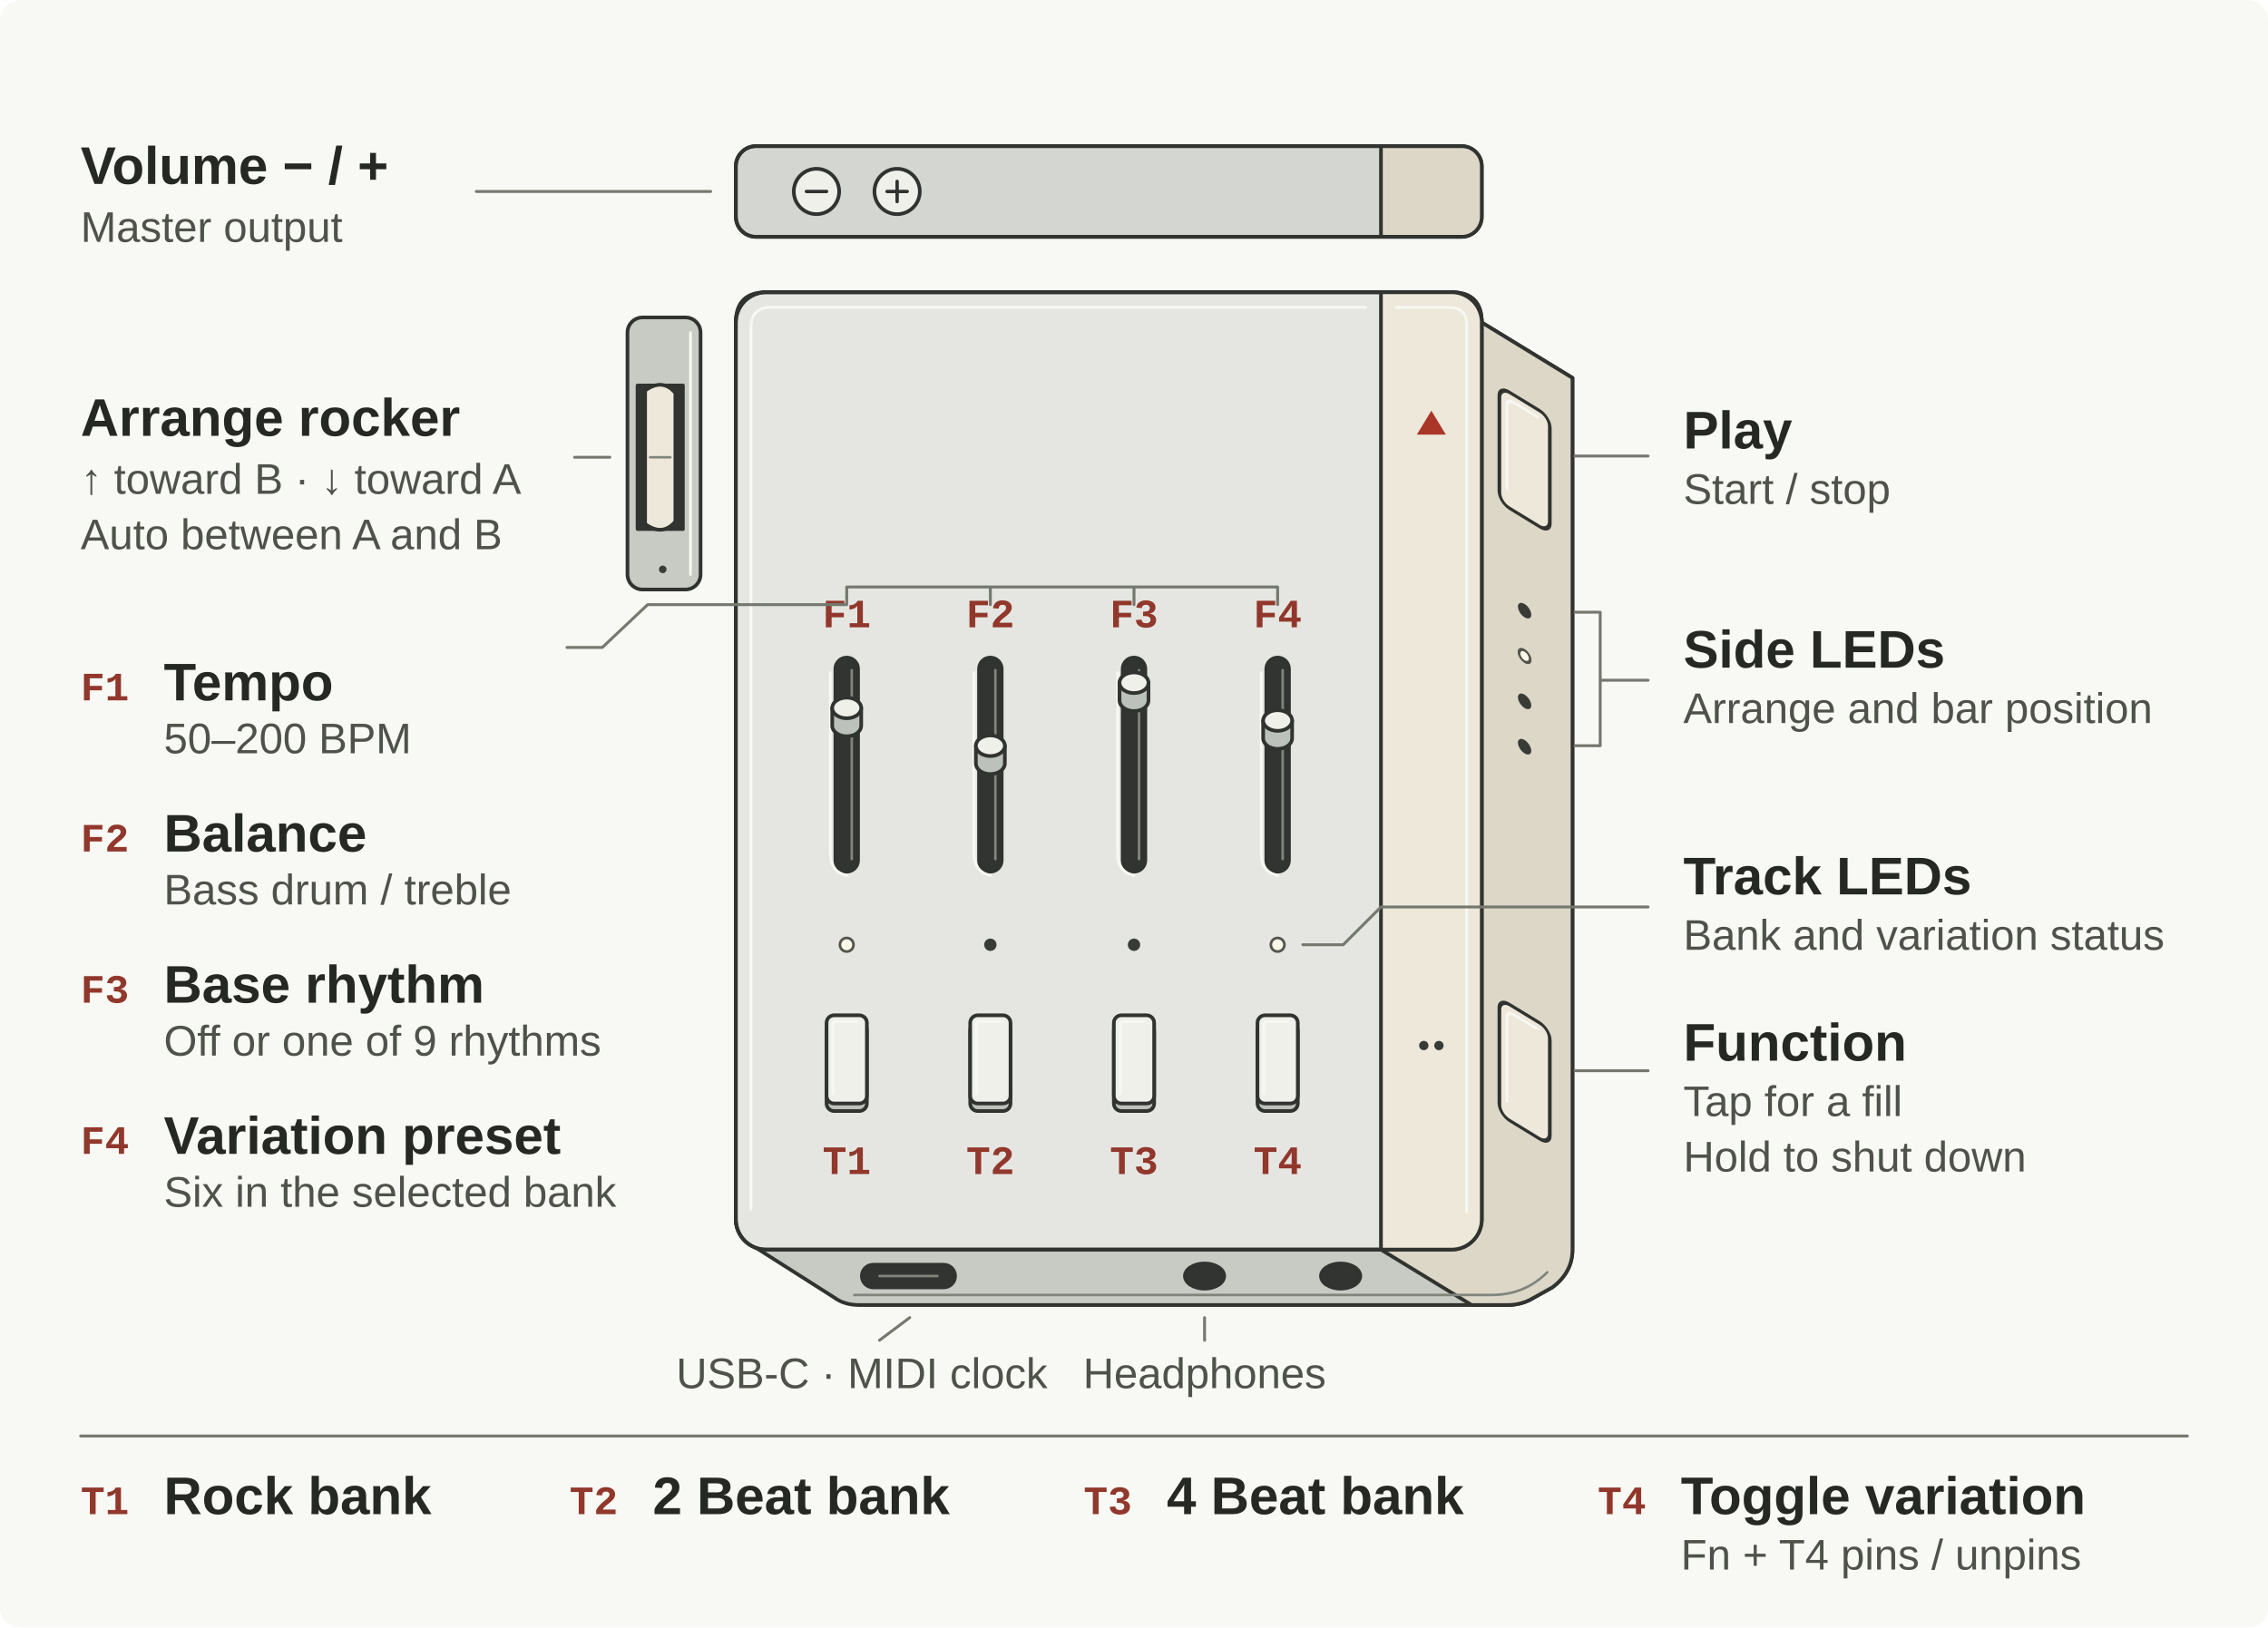
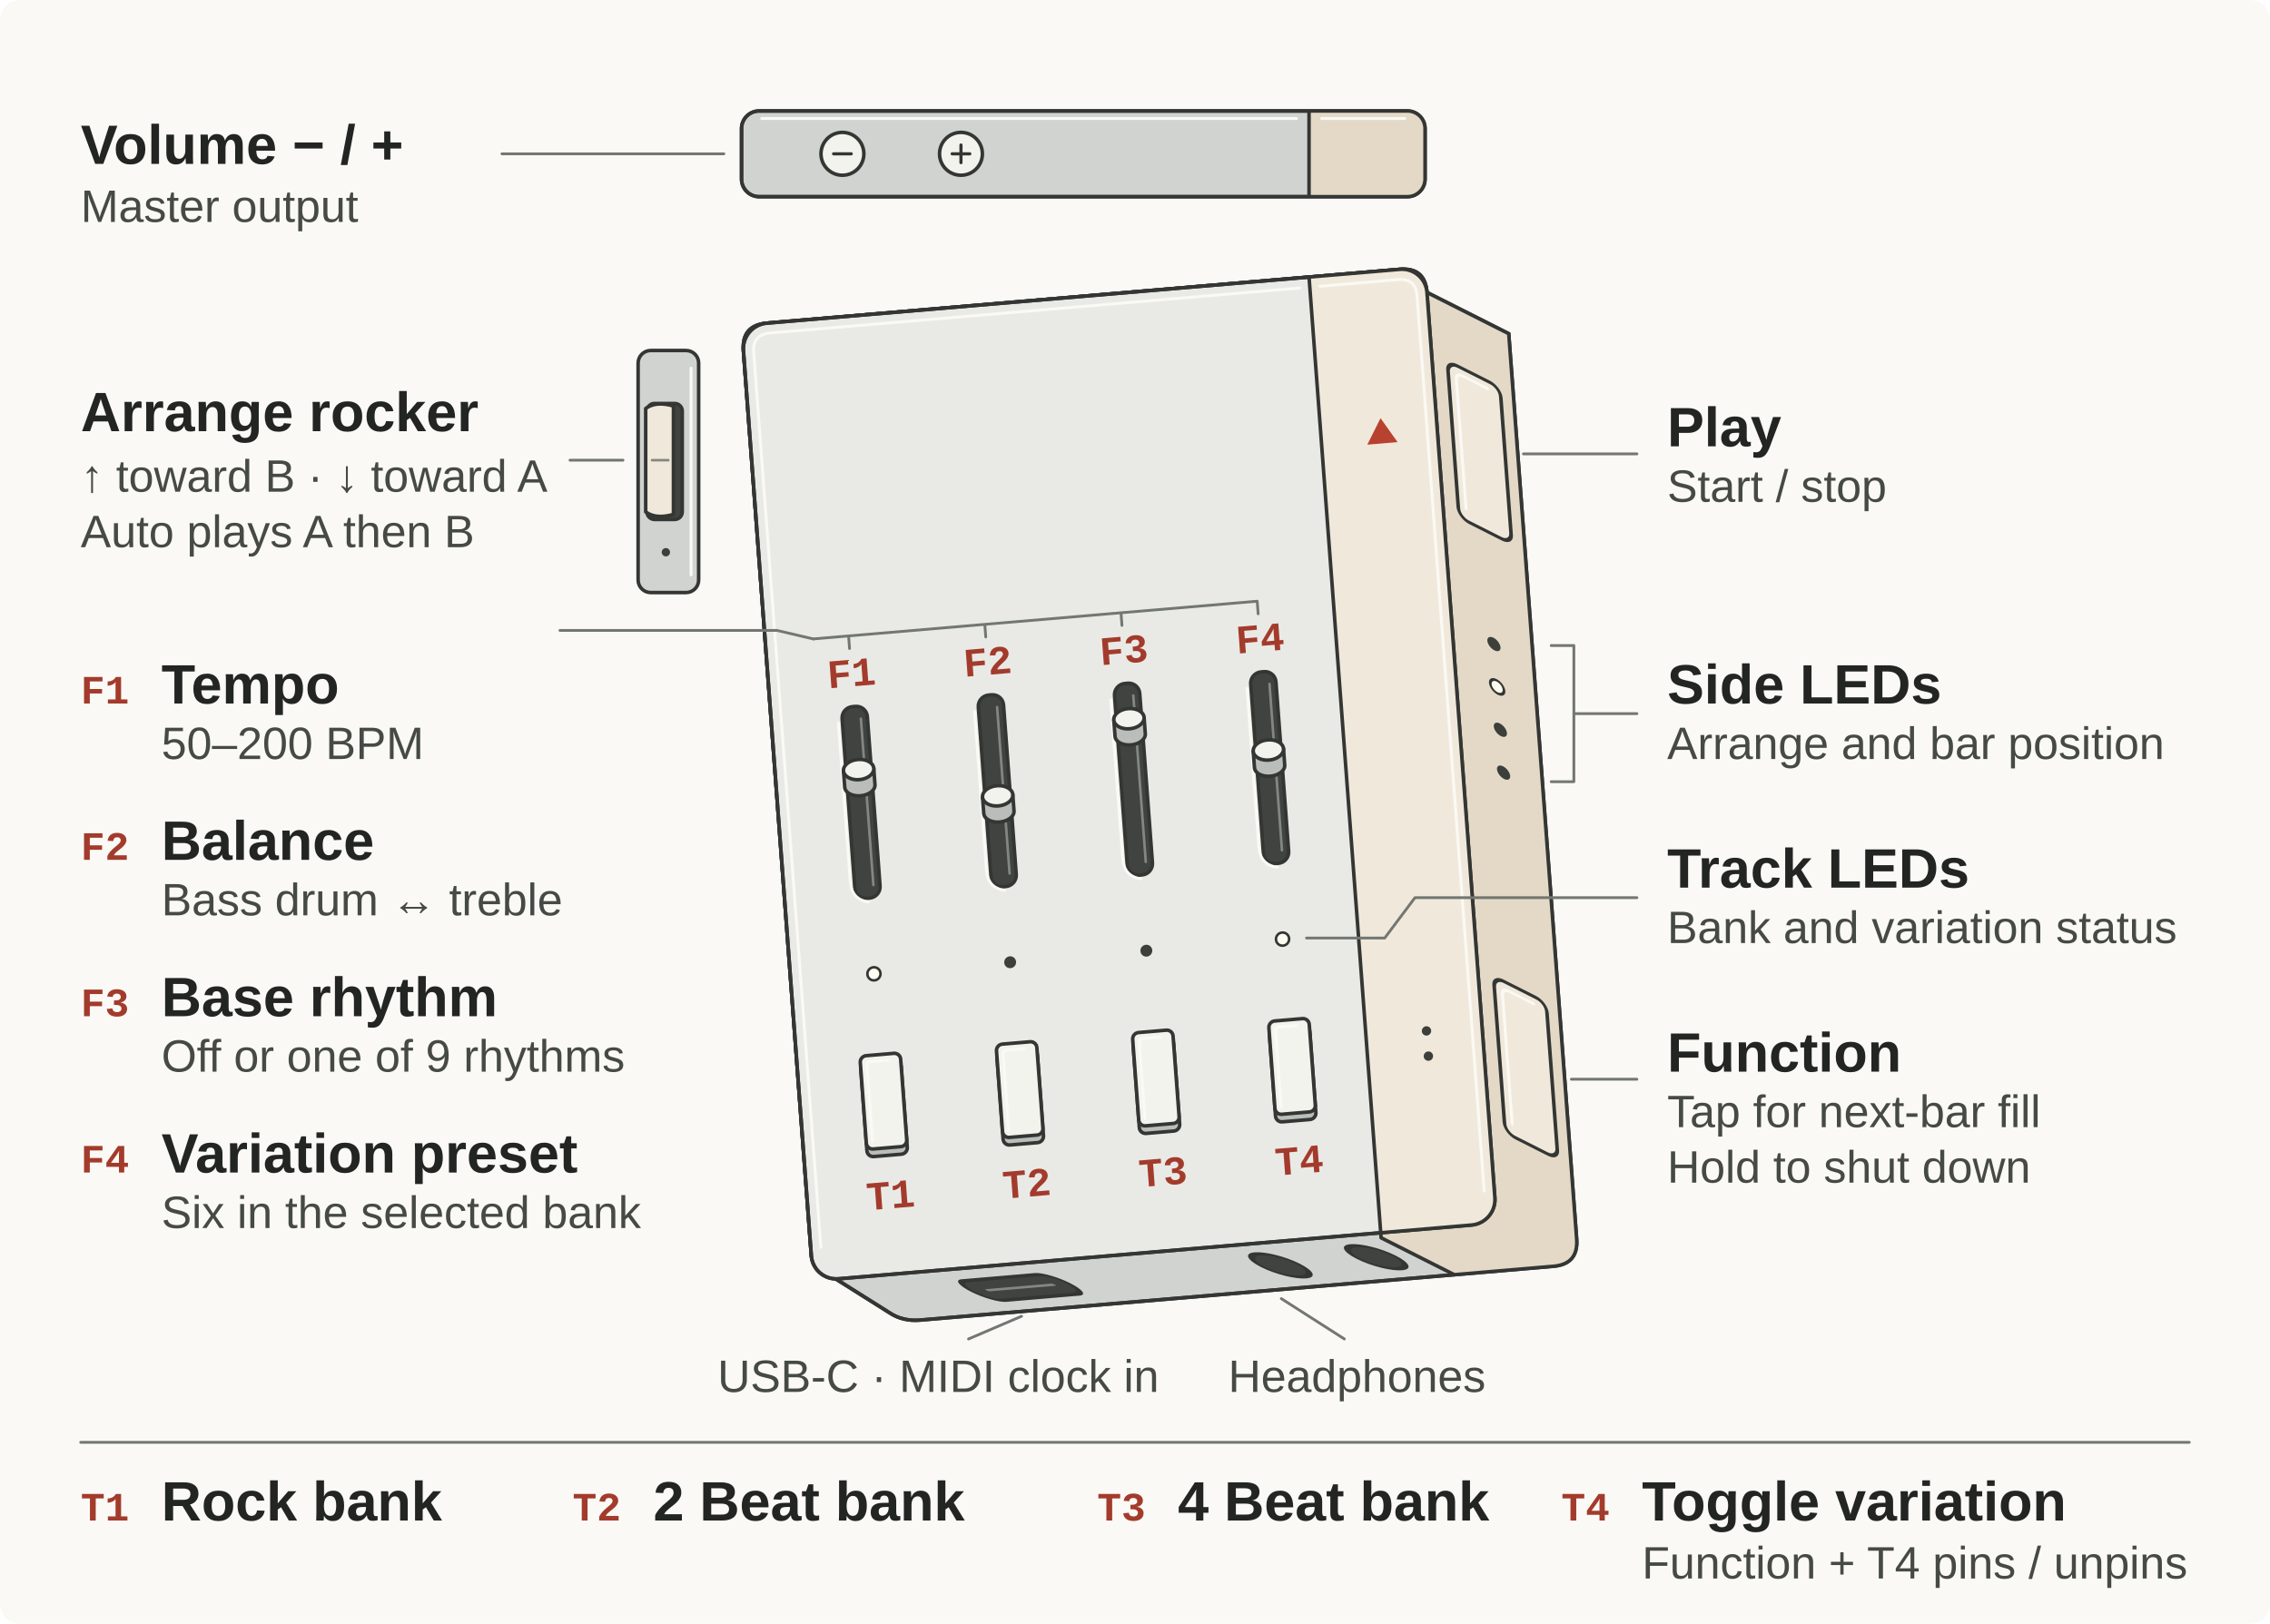
- <svg xmlns="http://www.w3.org/2000/svg" xmlns:xlink="http://www.w3.org/1999/xlink" width="900" height="646" viewBox="0 0 900 646" role="img" aria-labelledby="title description">
+ <svg xmlns="http://www.w3.org/2000/svg" xmlns:xlink="http://www.w3.org/1999/xlink" width="900" height="644" viewBox="0 0 900 644" role="img" aria-labelledby="title description">
  <style>
-     .metal, .rim, .back, .cap, .cap-edge, .key, .pin, .cutout {
-       stroke: #30332f;
-       stroke-width: 1.45;
+     .edge, .metal, .cap, .cap-side, .button, .button-base, .recess, .lit {
+       stroke: #343634;
+       stroke-width: 1.4;
      stroke-linecap: round;
      stroke-linejoin: round;
    }
-     .metal { fill: #e5e6e2; }
-     .rim { fill: #c8cbc4; }
-     .back { fill: #d4d6d1; }
-     .cap { fill: #ede8da; }
-     .cap-edge { fill: #ddd7c8; }
-     .key { fill: #f0f0eb; }
-     .pin { fill: #bcc1bb; }
-     .cutout { fill: #313430; }
-     .etch, .bevel, .leader {
+     .edge { fill: #d1d3d0; }
+     .metal { fill: #e9eae6; }
+     .cap { fill: #f0e9db; }
+     .cap-side { fill: #e3d9c6; }
+     .button { fill: #f3f3ee; }
+     .button-base { fill: #babdb9; }
+     .recess { fill: #40433f; }
+     .lit { fill: #fffcf1; stroke-width: 1; }
+     .detail, .highlight, .leader {
      fill: none;
      stroke-linecap: round;
      stroke-linejoin: round;
    }
-     .etch { stroke: #81857c; stroke-width: 1; }
-     .bevel { stroke: #f8f8f3; stroke-width: 1.1; }
-     .leader { stroke: #74786e; stroke-width: 1.15; }
-     .hole { fill: #383b36; }
-     .lit { fill: #fcf9e8; stroke: #53554d; stroke-width: 1.05; }
-     .play { fill: #aa3627; }
-     .label, .hint { font-family: "Instrument Sans", Arial, sans-serif; }
-     .label { fill: #252823; font-size: 21px; font-weight: 600; }
-     .hint { fill: #4e524a; font-size: 17px; }
-     .id {
-       fill: #91372b;
+     .detail { stroke: #848781; stroke-width: 1; }
+     .highlight { stroke: #faf9f4; stroke-width: 1.15; }
+     .leader { stroke: #737771; stroke-width: 1.1; }
+     .mark { fill: #3c3f3a; }
+     .play { fill: #b84230; }
+     .label, .hint { font-family: "Geist", Arial, sans-serif; }
+     .label { fill: #232522; font-size: 22px; font-weight: 600; }
+     .hint { fill: #464a44; font-size: 18px; }
+     .ref {
+       fill: #a33b2c;
      font: 600 16px "IBM Plex Mono", "Courier New", monospace;
    }
  </style>
  <defs>
-     <clipPath id="face">
-       <rect x="292" y="116" width="296" height="380" rx="12" />
+     <path id="case" d="M10 0h251q10 0 10 10l31 19v359q0 10-10 10H41q-7 0-12-4                        L5 376q-5-3-5-7V10Q0 0 10 0Z" />
+     <clipPath id="case-clip">
+       <use xlink:href="#case" />
    </clipPath>
-     <clipPath id="top">
-       <rect x="292" y="58" width="296" height="36" rx="8" />
+     <clipPath id="front-clip">
+       <rect width="271" height="379" rx="10" />
+     </clipPath>
+     <clipPath id="top-clip">
+       <rect x="294" y="44" width="271" height="34" rx="7" />
    </clipPath>
    <g id="rail">
-       <rect class="cutout" x="-4.5" y="261" width="9" height="85" rx="4.5" />
-       <path class="etch" d="M2 266v75" />
-       <path class="bevel" d="M-6.5 267v72q0 7 6.5 8.5" />
+       <rect class="recess" x="-5" y="154" width="10" height="76" rx="4.4" />
+       <path class="detail" d="M2.4 159v66" />
+       <path class="highlight" d="M-6.6 160v63q0 7 6.6 8.5" />
    </g>
-     <g id="stem">
-       <path class="pin" d="M-5.75 0v7c0 2.4 2.57 4.25 5.75 4.25S5.75 9.4 5.75 7V0Z" />
-       <ellipse class="key" rx="5.75" ry="4.1" />
+     <g id="pin">
+       <path class="button-base" d="M-6 0v6.5a6 3.9 0 0 0 12 0V0Z" />
+       <ellipse class="button" rx="6" ry="4" />
    </g>
    <g id="track">
-       <rect class="pin" x="-8" y="406" width="16" height="35" rx="3" />
-       <rect class="key" x="-8" y="403" width="16" height="35" rx="3" />
-       <path class="bevel" d="M-5.5 434v-27q0-1.5 1.5-1.5h8" />
+       <rect class="button-base" x="-8" y="295" width="16" height="37" rx="2.5" />
+       <rect class="button" x="-8" y="292" width="16" height="37" rx="2.5" />
+       <path class="highlight" d="M-5.5 326v-30q0-1.5 1.5-1.5h7" />
    </g>
  </defs>
-   <rect width="900" height="646" rx="8" fill="#f8f8f4" />
-   <rect class="back" x="292" y="58" width="296" height="36" rx="8" />
-   <path class="cap-edge" d="M548 58h42v36h-42Z" clip-path="url(#top)" />
-   <rect x="292" y="58" width="296" height="36" rx="8" fill="none" stroke="#30332f" stroke-width="1.45" />
-   <circle class="key" cx="324" cy="76" r="9" />
-   <circle class="key" cx="356" cy="76" r="9" />
-   <path d="M320 76h8m24 0h8m-4-4v8" fill="none" stroke="#30332f" stroke-width="1.35" stroke-linecap="round" />
-   <rect class="rim" x="249" y="126" width="29" height="108" rx="6" />
-   <path class="bevel" d="M274 132v96" />
-   <path class="cutout" d="M253 153h18v57h-18Z" />
-   <path class="cap" d="M256 155q7-5 12 1v51q-5 6-12 1Z" />
-   <path class="etch" d="M258 181.5h8" />
-   <circle class="hole" cx="263" cy="226" r="1.5" />
-   <path class="rim" d="M304 116h272q12 0 12 12l36 22v346q0 9-8 15l-9 5q-4 2-9 2H341                        q-6 0-10-3l-33-21q-6-4-6-10V128q0-12 12-12Z" />
-   <path class="cap-edge" d="M548 116h28q12 0 12 12l36 22v346q0 9-8 15l-9 5q-4 2-9 2h-14l-36-22Z" />
-   <path class="etch" d="M339 514h253q13 0 22-9" />
-   <rect class="metal" x="292" y="116" width="296" height="380" rx="12" />
-   <path class="cap" d="M548 115h43v382h-43Z" clip-path="url(#face)" />
-   <rect x="292" y="116" width="296" height="380" rx="12" fill="none" stroke="#30332f" stroke-width="1.45" />
-   <path class="bevel" d="M298 480V130q0-8 8-8h236m12 0h21q7 0 7 7v352" />
+   <rect width="900" height="644" rx="8" fill="#faf9f5" />
+   <rect class="edge" x="294" y="44" width="271" height="34" rx="7" />
+   <path class="cap-side" d="M519 43h47v36h-47Z" clip-path="url(#top-clip)" />
+   <rect x="294" y="44" width="271" height="34" rx="7" fill="none" stroke="#343634" stroke-width="1.4" />
+   <path class="highlight" d="M302 47h212m10 0h33" />
+   <circle class="button" cx="334" cy="61" r="8.5" />
+   <circle class="button" cx="381" cy="61" r="8.5" />
+   <path d="M330.5 61h7m40 0h7m-3.5-3.5v7" fill="none" stroke="#343634" stroke-width="1.25" stroke-linecap="round" />
+   <rect class="edge" x="253" y="139" width="24" height="96" rx="5" />
+   <path class="highlight" d="M274 146v82" />
+   <rect class="recess" x="256.5" y="160" width="14" height="46" rx="3" />
+   <path class="cap" d="M256 162q4-3 11-1v43q-7 2-11-1Z" />
+   <path class="detail" d="M258.5 182.5h6.5" />
+   <circle class="mark" cx="264" cy="219" r="1.65" />
+   <g transform="matrix(1 -.085 .075 1 294 129)">
+     <use xlink:href="#case" class="edge" />
+     <path class="cap-side" d="M225-2h49l29 18v384h-47l-31-19Z" clip-path="url(#case-clip)" />
+     <use xlink:href="#case" fill="none" stroke="#343634" stroke-width="1.4" />
+     <g transform="matrix(1 .6129 0 1 271 0)">
+       <rect class="cap" x="6" y="34" width="20" height="62" rx="3.8" />
+       <path class="highlight" d="M9 91V40q0-3 3-3h9" />
+       <g class="mark">
+         <circle cx="16" cy="141" r="2.5" />
+         <circle cx="16" cy="175" r="2.5" />
+         <circle cx="16" cy="192" r="2.5" />
+       </g>
+       <circle class="lit" cx="16" cy="158" r="2.6" />
+       <rect class="cap" x="6" y="278" width="20" height="62" rx="3.8" />
+       <path class="highlight" d="M9 335v-51q0-3 3-3h9" />
+     </g>
+     <g transform="matrix(1 0 1.63158 1 0 379)">
+       <rect class="recess" x="47" y="5" width="38" height="9" rx="4.5" />
+       <path class="detail" d="M53 9.5h26" />
+       <ellipse class="recess" cx="169" cy="9.5" rx="7" ry="5.3" />
+       <ellipse class="recess" cx="207" cy="9.5" rx="7" ry="5.3" />
+     </g>
+     <rect class="metal" width="271" height="379" rx="10" />
+     <path class="cap" d="M225-1h47v381h-47Z" clip-path="url(#front-clip)" />
+     <rect width="271" height="379" rx="10" fill="none" stroke="#343634" stroke-width="1.4" />
+     <path class="highlight" d="M4 366V11q0-7 7-7h210m8 0h31q7 0 7 7v355" />
+     <path class="play" d="M249 58l6 10h-12Z" />
+     <circle class="mark" cx="249" cy="301" r="1.85" />
+     <circle class="mark" cx="249" cy="311" r="1.85" />
+     <use xlink:href="#rail" x="33" />
+     <use xlink:href="#rail" x="87" />
+     <use xlink:href="#rail" x="141" />
+     <use xlink:href="#rail" x="195" />
+     <use xlink:href="#pin" x="33" y="179" />
+     <use xlink:href="#pin" x="87" y="194" />
+     <use xlink:href="#pin" x="141" y="168" />
+     <use xlink:href="#pin" x="195" y="185" />
+     <circle class="lit" cx="33" cy="260" r="2.6" />
+     <circle class="mark" cx="87" cy="260" r="2.35" />
+     <circle class="mark" cx="141" cy="260" r="2.35" />
+     <circle class="lit" cx="195" cy="260" r="2.6" />
+     <use xlink:href="#track" x="33" />
+     <use xlink:href="#track" x="87" />
+     <use xlink:href="#track" x="141" />
+     <use xlink:href="#track" x="195" />
+     <path class="leader" d="M19 126h176m-162 0v5m54-5v5m54-5v5m54-5v5" />
+     <g class="ref" text-anchor="middle">
+       <text x="33" y="146">F1</text>
+       <text x="87" y="146">F2</text>
+       <text x="141" y="146">F3</text>
+       <text x="195" y="146">F4</text>
+       <text x="33" y="353">T1</text>
+       <text x="87" y="353">T2</text>
+       <text x="141" y="353">T3</text>
+       <text x="195" y="353">T4</text>
+     </g>
+   </g>
+   <path class="leader" d="M199 61h88 M226 182.5h21 M222 250h86l14.5 3.4" />
+   <text class="label" x="32" y="65">Volume − / +</text>
+   <text class="hint" x="32" y="88">Master output</text>
+   <text class="label" x="32" y="171">Arrange rocker</text>
+   <text class="hint" x="32" y="195">↑ toward B · ↓ toward A</text>
+   <text class="hint" x="32" y="217">Auto plays A then B</text>
  <g>
-     <use xlink:href="#rail" x="336" />
-     <use xlink:href="#rail" x="393" />
-     <use xlink:href="#rail" x="450" />
-     <use xlink:href="#rail" x="507" />
-     <use xlink:href="#stem" x="336" y="281" />
-     <use xlink:href="#stem" x="393" y="296" />
-     <use xlink:href="#stem" x="450" y="271" />
-     <use xlink:href="#stem" x="507" y="286" />
-     <use xlink:href="#track" x="336" />
-     <use xlink:href="#track" x="393" />
-     <use xlink:href="#track" x="450" />
-     <use xlink:href="#track" x="507" />
-     <circle class="lit" cx="336" cy="375" r="2.7" />
-     <circle class="hole" cx="393" cy="375" r="2.45" />
-     <circle class="hole" cx="450" cy="375" r="2.45" />
-     <circle class="lit" cx="507" cy="375" r="2.7" />
+     <text class="ref" x="32" y="279">F1</text>
+     <text class="label" x="64" y="279">Tempo</text>
+     <text class="hint" x="64" y="301">50–200 BPM</text>
+     <text class="ref" x="32" y="341">F2</text>
+     <text class="label" x="64" y="341">Balance</text>
+     <text class="hint" x="64" y="363">Bass drum ↔ treble</text>
+     <text class="ref" x="32" y="403">F3</text>
+     <text class="label" x="64" y="403">Base rhythm</text>
+     <text class="hint" x="64" y="425">Off or one of 9 rhythms</text>
+     <text class="ref" x="32" y="465">F4</text>
+     <text class="label" x="64" y="465">Variation preset</text>
+     <text class="hint" x="64" y="487">Six in the selected bank</text>
  </g>
-   <g transform="matrix(1 .611 0 1 588 0)">
-     <rect class="cap" x="7" y="149" width="20" height="46" rx="4" />
-     <path class="bevel" d="M10 188v-33q0-3 3-3h9" />
-     <g class="hole">
-       <circle cx="17" cy="232" r="2.65" />
-       <circle cx="17" cy="250" r="2.65" />
-       <circle cx="17" cy="268" r="2.65" />
-       <circle cx="17" cy="286" r="2.65" />
-     </g>
-     <circle class="lit" cx="17" cy="250" r="2.2" />
-     <rect class="cap" x="7" y="392" width="20" height="46" rx="4" />
-     <path class="bevel" d="M10 431v-33q0-3 3-3h9" />
+   <path class="leader" d="M604 180h45m-34 76h9v54h-9m9-27h25                          M518 372h31l12-16h88                          M623 428h26" />
+   <text class="label" x="661" y="177">Play</text>
+   <text class="hint" x="661" y="199">Start / stop</text>
+   <text class="label" x="661" y="279">Side LEDs</text>
+   <text class="hint" x="661" y="301">Arrange and bar position</text>
+   <text class="label" x="661" y="352">Track LEDs</text>
+   <text class="hint" x="661" y="374">Bank and variation status</text>
+   <text class="label" x="661" y="425">Function</text>
+   <text class="hint" x="661" y="447">Tap for next-bar fill</text>
+   <text class="hint" x="661" y="469">Hold to shut down</text>
+   <path class="leader" d="M405 522l-21 9 M508 515l25 16" />
+   <g class="hint" text-anchor="middle">
+     <text x="372" y="552">USB-C · MIDI clock in</text>
+     <text x="538" y="552">Headphones</text>
  </g>
-   <path class="play" d="M568 163l5.75 9.5h-11.5Z" />
-   <circle class="hole" cx="565" cy="415" r="1.85" />
-   <circle class="hole" cx="571" cy="415" r="1.85" />
-   <rect class="cutout" x="342" y="502" width="37" height="9" rx="4.5" />
-   <path class="etch" d="M349 506.5h23" />
-   <ellipse class="cutout" cx="478" cy="506.5" rx="7.8" ry="5" />
-   <ellipse class="cutout" cx="532" cy="506.5" rx="7.8" ry="5" />
-   <g class="id" text-anchor="middle">
-     <text x="336" y="249">F1</text>
-     <text x="393" y="249">F2</text>
-     <text x="450" y="249">F3</text>
-     <text x="507" y="249">F4</text>
-     <text x="336" y="466">T1</text>
-     <text x="393" y="466">T2</text>
-     <text x="450" y="466">T3</text>
-     <text x="507" y="466">T4</text>
-   </g>
-   <path class="leader" d="M189 76h93                          M228 181.5h14                          M225 257h14l18-17h79v-7h171v7m-114-7v7m57-7v7" />
-   <text class="label" x="32" y="73">Volume − / +</text>
-   <text class="hint" x="32" y="96">Master output</text>
-   <text class="label" x="32" y="173">Arrange rocker</text>
-   <text class="hint" x="32" y="196">↑ toward B · ↓ toward A</text>
-   <text class="hint" x="32" y="218">Auto between A and B</text>
+   <path class="leader" d="M32 572h836" />
  <g>
-     <text class="id" x="32" y="278">F1</text>
-     <text class="label" x="65" y="278">Tempo</text>
-     <text class="hint" x="65" y="299">50–200 BPM</text>
-     <text class="id" x="32" y="338">F2</text>
-     <text class="label" x="65" y="338">Balance</text>
-     <text class="hint" x="65" y="359">Bass drum / treble</text>
-     <text class="id" x="32" y="398">F3</text>
-     <text class="label" x="65" y="398">Base rhythm</text>
-     <text class="hint" x="65" y="419">Off or one of 9 rhythms</text>
-     <text class="id" x="32" y="458">F4</text>
-     <text class="label" x="65" y="458">Variation preset</text>
-     <text class="hint" x="65" y="479">Six in the selected bank</text>
-   </g>
-   <path class="leader" d="M625 181h29                          M625 243h10v53h-10m10-26h19                          M517 375h16l15-15h106                          M625 425h29" />
-   <text class="label" x="668" y="178">Play</text>
-   <text class="hint" x="668" y="200">Start / stop</text>
-   <text class="label" x="668" y="265">Side LEDs</text>
-   <text class="hint" x="668" y="287">Arrange and bar position</text>
-   <text class="label" x="668" y="355">Track LEDs</text>
-   <text class="hint" x="668" y="377">Bank and variation status</text>
-   <text class="label" x="668" y="421">Function</text>
-   <text class="hint" x="668" y="443">Tap for a fill</text>
-   <text class="hint" x="668" y="465">Hold to shut down</text>
-   <path class="leader" d="M361 523l-12 9m129-9v9" />
-   <text class="hint" x="342" y="551" text-anchor="middle">USB-C · MIDI clock</text>
-   <text class="hint" x="478" y="551" text-anchor="middle">Headphones</text>
-   <path class="leader" d="M32 570h836" />
-   <g>
-     <text class="id" x="32" y="601">T1</text>
-     <text class="label" x="65" y="601">Rock bank</text>
-     <text class="id" x="226" y="601">T2</text>
-     <text class="label" x="259" y="601">2 Beat bank</text>
-     <text class="id" x="430" y="601">T3</text>
-     <text class="label" x="463" y="601">4 Beat bank</text>
-     <text class="id" x="634" y="601">T4</text>
-     <text class="label" x="667" y="601">Toggle variation</text>
-     <text class="hint" x="667" y="623">Fn + T4 pins / unpins</text>
+     <text class="ref" x="32" y="603">T1</text>
+     <text class="label" x="64" y="603">Rock bank</text>
+     <text class="ref" x="227" y="603">T2</text>
+     <text class="label" x="259" y="603">2 Beat bank</text>
+     <text class="ref" x="435" y="603">T3</text>
+     <text class="label" x="467" y="603">4 Beat bank</text>
+     <text class="ref" x="619" y="603">T4</text>
+     <text class="label" x="651" y="603">Toggle variation</text>
+     <text class="hint" x="651" y="626">Function + T4 pins / unpins</text>
  </g>
</svg>
